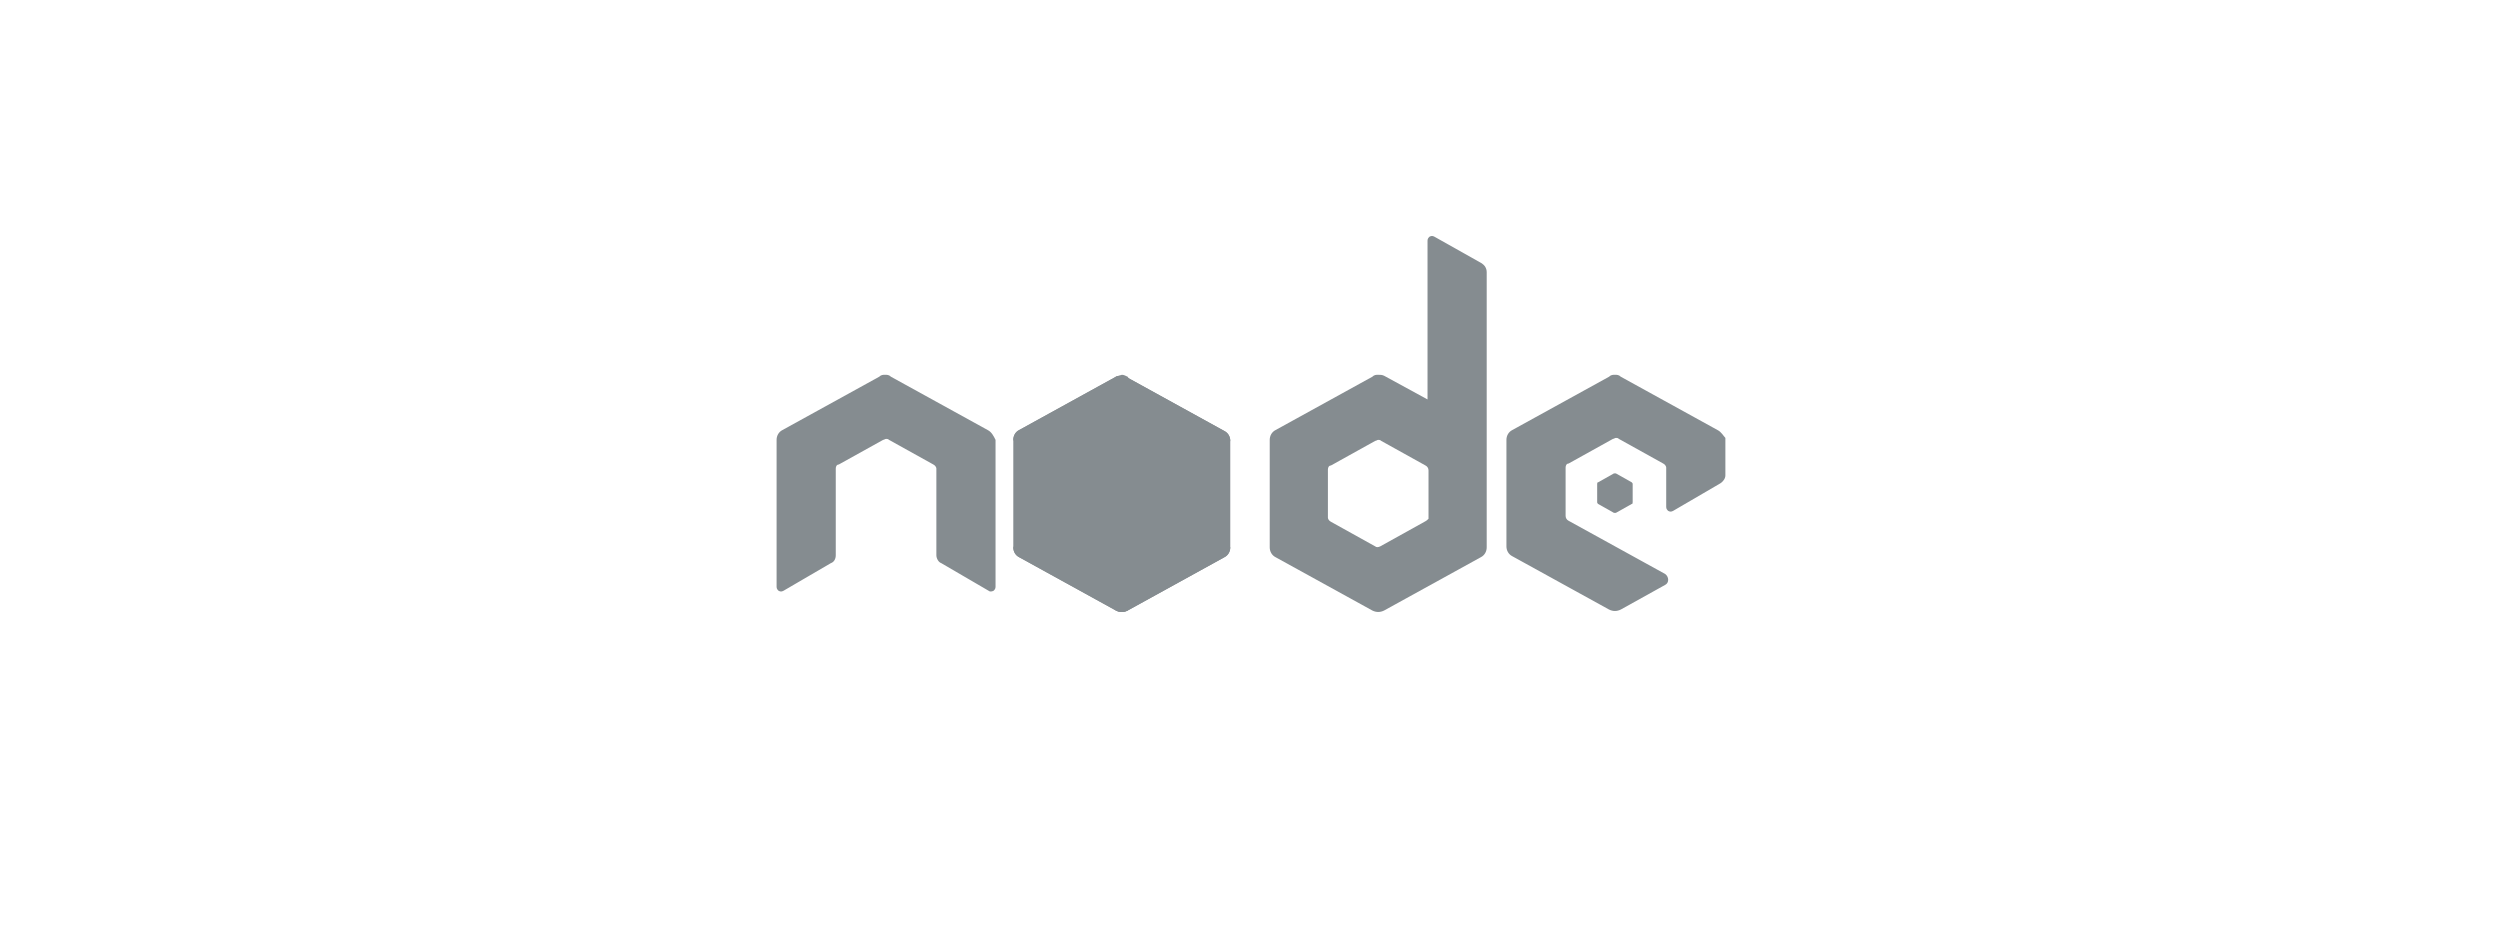
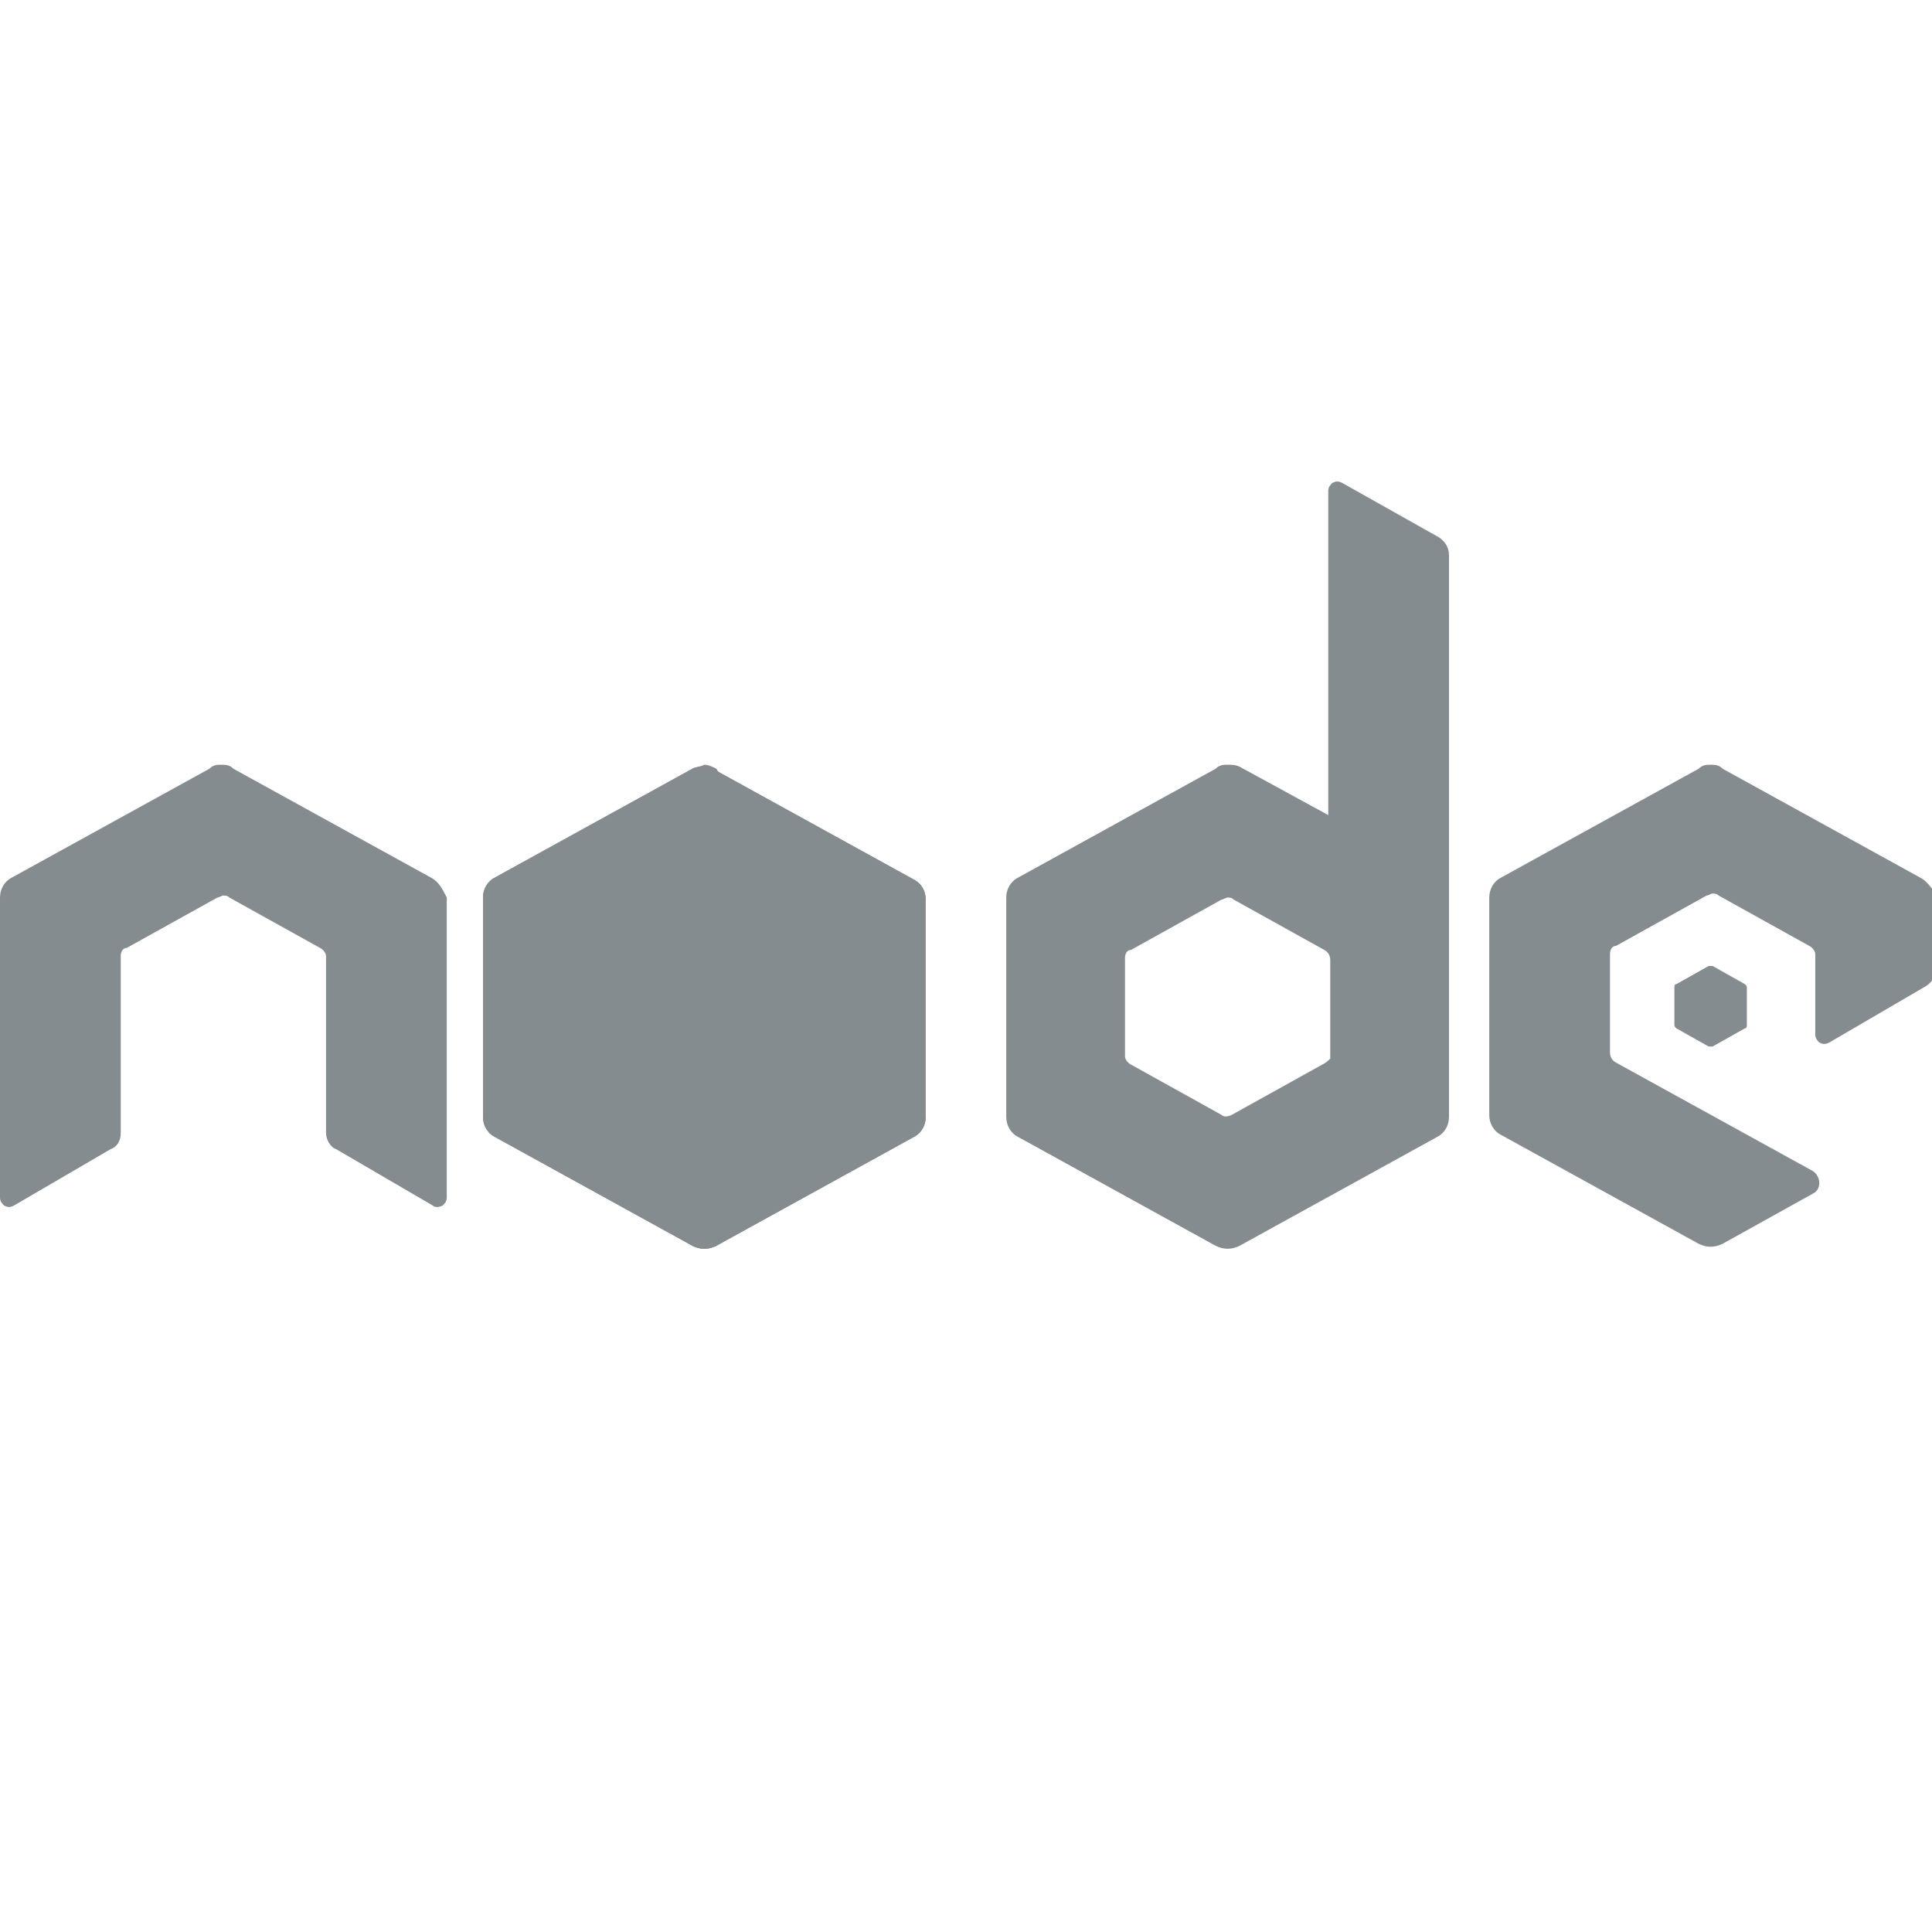
- <svg xmlns="http://www.w3.org/2000/svg" version="1.1" id="Layer_1" x="0px" y="0px" width="55px" height="20.83px" viewBox="0 0 96 96" style="enable-background:new 0 0 96 96;" xml:space="preserve">
+ <svg xmlns="http://www.w3.org/2000/svg" version="1.1" id="Layer_1" x="0px" y="0px" width="55px" height="55px" viewBox="0 0 96 96" style="enable-background:new 0 0 96 96;" xml:space="preserve">
  <style type="text/css">
	.st0{fill:#858C90;}
</style>
  <path class="st0" d="M34.4,38.2l-9.8,5.4c-0.4,0.2-0.6,0.6-0.6,1v10.9c0,0.4,0.2,0.8,0.6,1l9.8,5.4c0.4,0.2,0.8,0.2,1.2,0l9.8-5.4  c0.4-0.2,0.6-0.6,0.6-1V44.7c0-0.4-0.2-0.8-0.6-1l-9.8-5.4c-0.2-0.1-0.4-0.2-0.6-0.2C34.8,38.1,34.6,38.1,34.4,38.2 M84.9,48  l-1.6,0.9c-0.1,0-0.1,0.1-0.1,0.2v1.8c0,0.1,0,0.1,0.1,0.2l1.6,0.9c0.1,0,0.1,0,0.2,0l1.6-0.9c0.1,0,0.1-0.1,0.1-0.2v-1.8  c0-0.1,0-0.1-0.1-0.2L85.1,48C85.1,48,85,48,84.9,48C85,48,84.9,48,84.9,48" />
  <path class="st0" d="M71.5,26.7l-4.8-2.7c-0.2-0.1-0.3-0.1-0.5,0c-0.1,0.1-0.2,0.2-0.2,0.4l0,16.1l-4.4-2.4C61.4,38,61.2,38,61,38  s-0.4,0-0.6,0.2h0l-9.8,5.4c-0.4,0.2-0.6,0.6-0.6,1v10.9c0,0.4,0.2,0.8,0.6,1l9.8,5.4c0.4,0.2,0.8,0.2,1.2,0l9.8-5.4  c0.4-0.2,0.6-0.6,0.6-1V27.6C72,27.2,71.8,26.9,71.5,26.7z M65.7,52.9l-4.5,2.5c-0.2,0.1-0.4,0.1-0.5,0l-4.5-2.5  c-0.2-0.1-0.3-0.3-0.3-0.4v-4.9c0-0.2,0.1-0.4,0.3-0.4l4.5-2.5h0c0.1,0,0.2-0.1,0.3-0.1s0.2,0,0.3,0.1l4.5,2.5  c0.2,0.1,0.3,0.3,0.3,0.5v4.9C66,52.7,65.9,52.8,65.7,52.9z" />
  <path class="st0" d="M34.4,38.2L24,55.5c0,0.4,0.2,0.8,0.6,1l9.8,5.4c0.4,0.2,0.8,0.2,1.2,0L46,44.7c0-0.4-0.2-0.8-0.6-1l-9.8-5.4  c-0.2-0.1-0.4-0.2-0.6-0.2C34.8,38.1,34.6,38.1,34.4,38.2" />
  <path class="st0" d="M34.4,38.2l-9.8,5.4c-0.4,0.2-0.6,0.6-0.6,1l10.4,17.3c0.4,0.2,0.8,0.2,1.2,0l9.8-5.4c0.4-0.2,0.6-0.6,0.6-1  L35.6,38.2c-0.2-0.1-0.4-0.2-0.6-0.2C34.8,38.1,34.6,38.1,34.4,38.2" />
  <path class="st0" d="M95.4,43.6l-9.8-5.4C85.4,38,85.2,38,85,38s-0.4,0-0.6,0.2h0l-9.8,5.4c-0.4,0.2-0.6,0.6-0.6,1v10.8  c0,0.4,0.2,0.8,0.6,1l9.8,5.4c0.4,0.2,0.8,0.2,1.2,0l4.5-2.5c0.4-0.2,0.4-0.8,0-1.1l-9.8-5.4c-0.2-0.1-0.3-0.3-0.3-0.5v-4.9  c0-0.2,0.1-0.4,0.3-0.4l4.5-2.5h0c0.1,0,0.2-0.1,0.3-0.1c0.1,0,0.2,0,0.3,0.1l4.5,2.5c0.2,0.1,0.3,0.3,0.3,0.4v4  c0,0.2,0.1,0.3,0.2,0.4c0.2,0.1,0.3,0.1,0.5,0l4.8-2.8c0.3-0.2,0.5-0.5,0.5-0.8v-3.8C96,44.2,95.8,43.8,95.4,43.6z M21.4,43.6  l-9.8-5.4C11.4,38,11.2,38,11,38s-0.4,0-0.6,0.2h0l-9.8,5.4c-0.4,0.2-0.6,0.6-0.6,1v14.9c0,0.2,0.1,0.3,0.2,0.4  c0.2,0.1,0.3,0.1,0.5,0l4.8-2.8C5.8,57,6,56.7,6,56.3v-8.8c0-0.2,0.1-0.4,0.3-0.4l4.5-2.5l0,0c0.1,0,0.2-0.1,0.3-0.1  c0.1,0,0.2,0,0.3,0.1l4.5,2.5c0.2,0.1,0.3,0.3,0.3,0.4v8.8c0,0.3,0.2,0.7,0.5,0.8l4.8,2.8c0.1,0.1,0.3,0.1,0.5,0  c0.1-0.1,0.2-0.2,0.2-0.4V44.6C22,44.2,21.8,43.8,21.4,43.6z" />
</svg>
